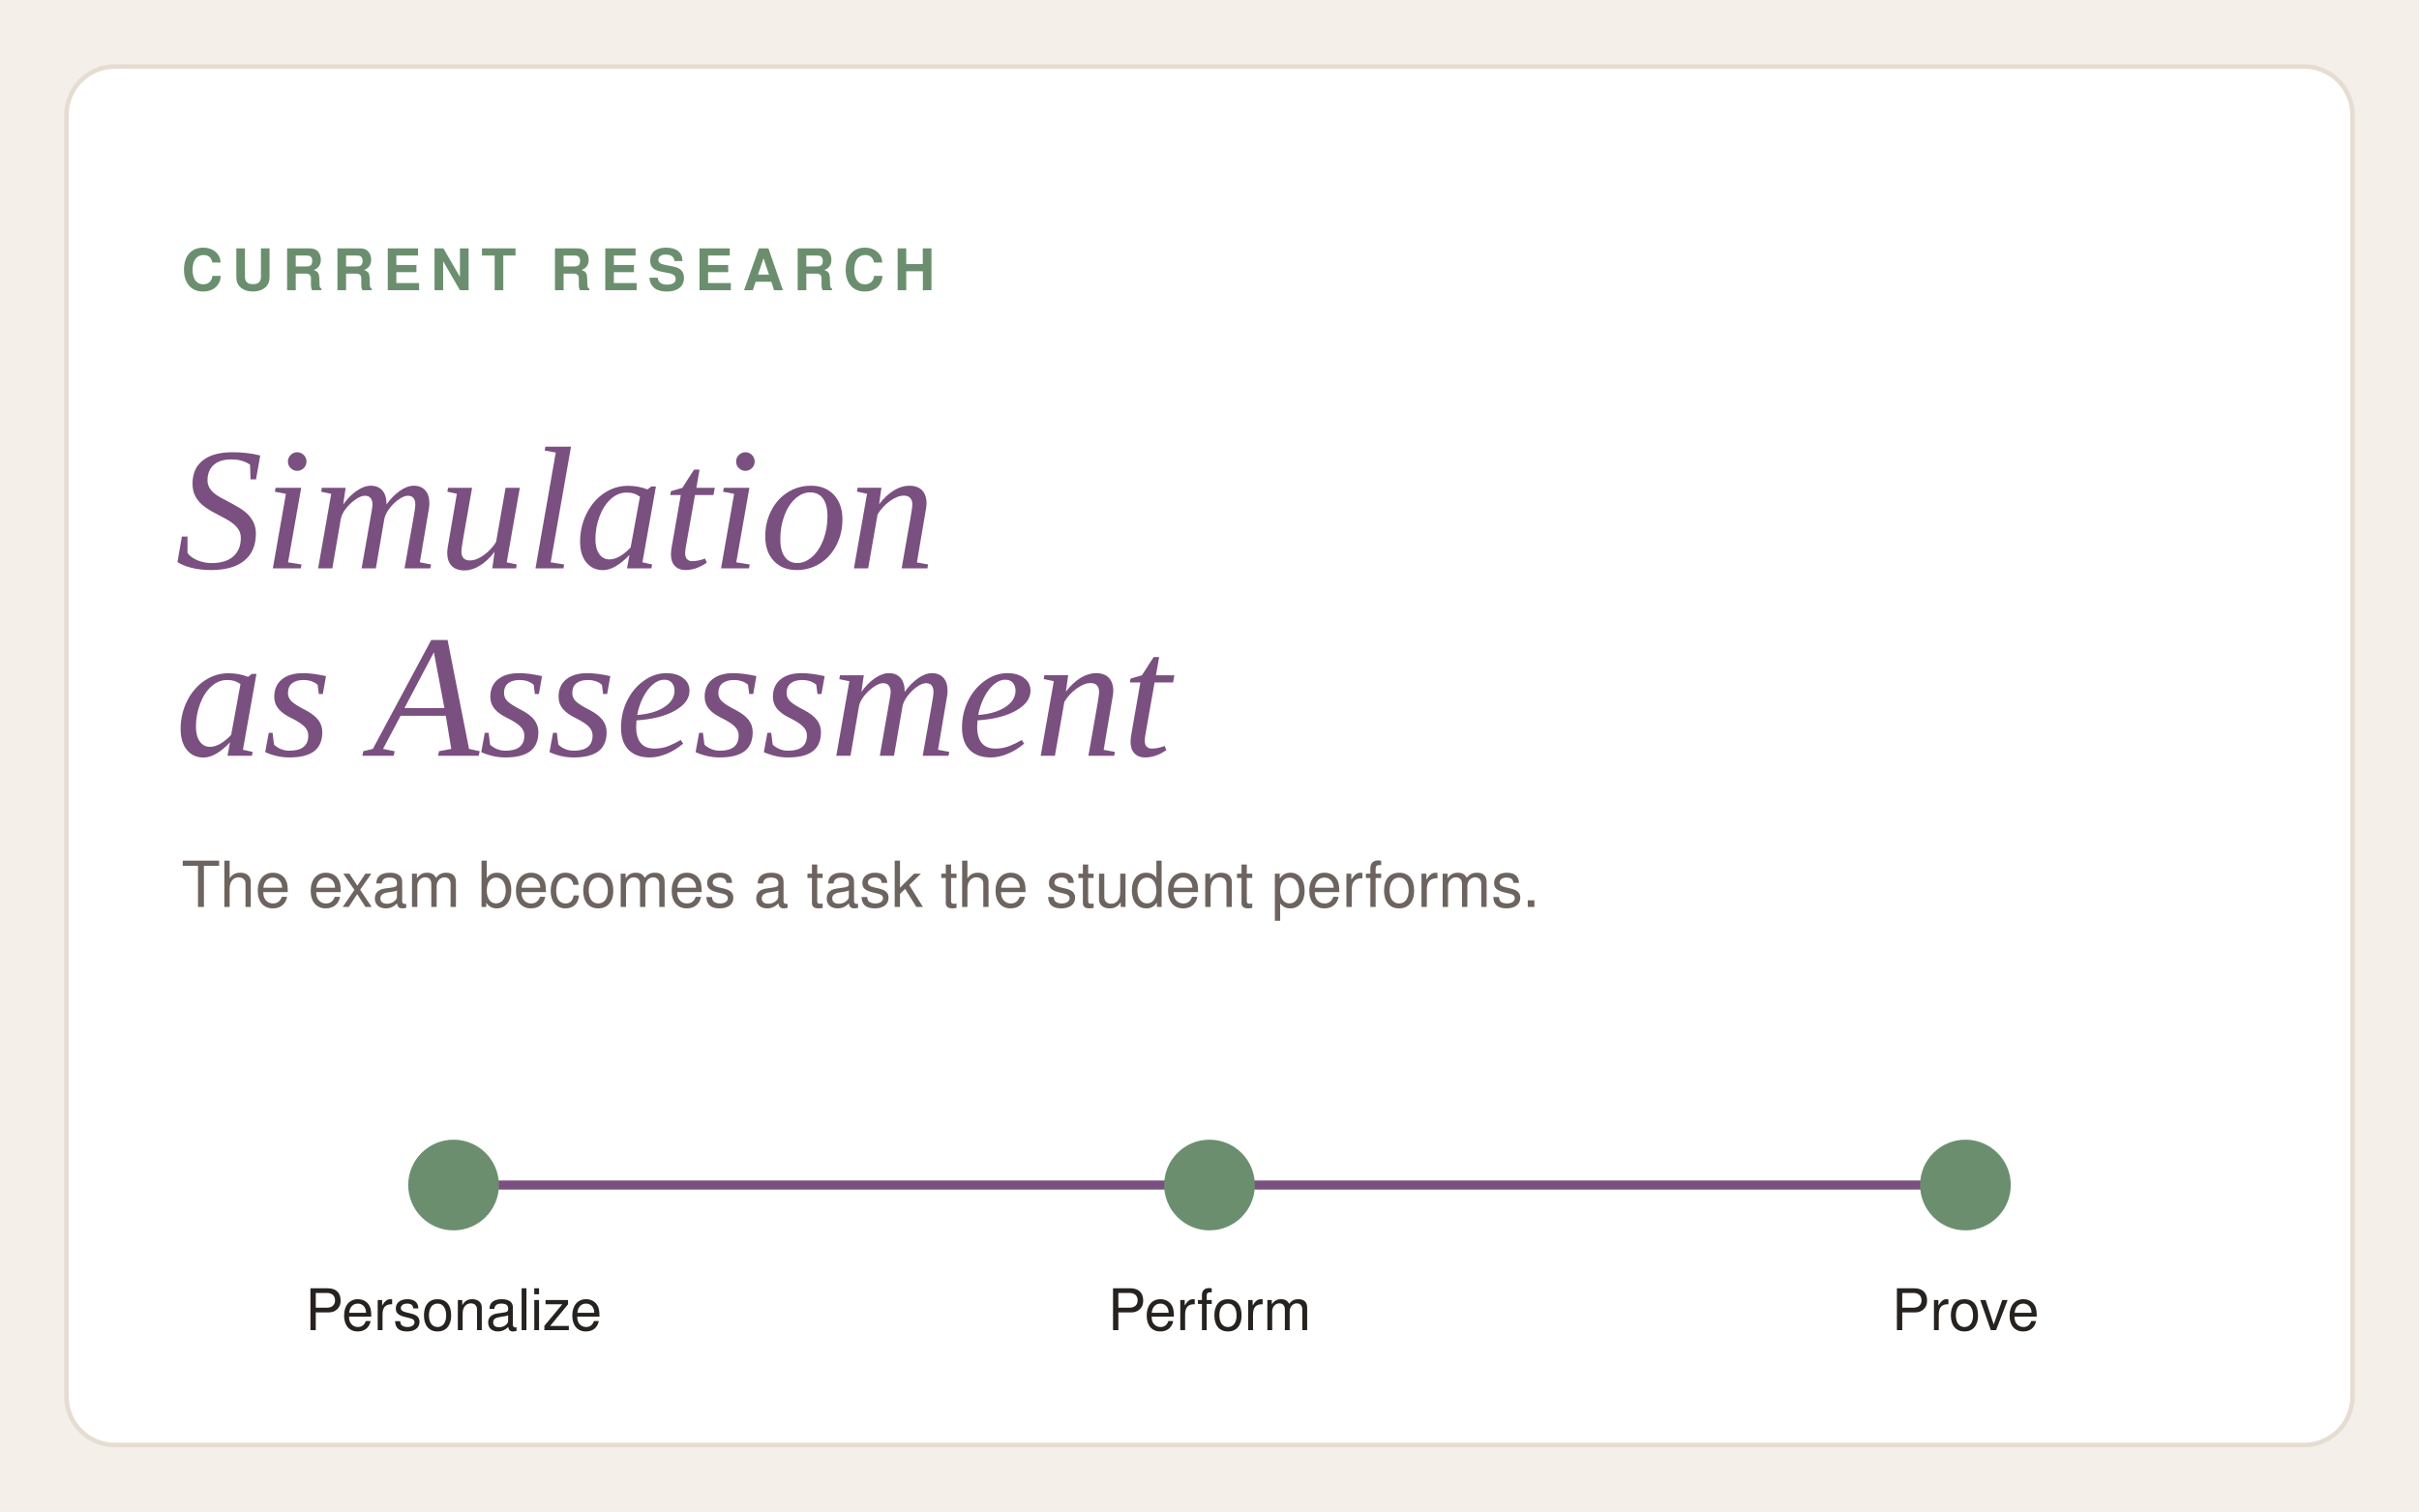
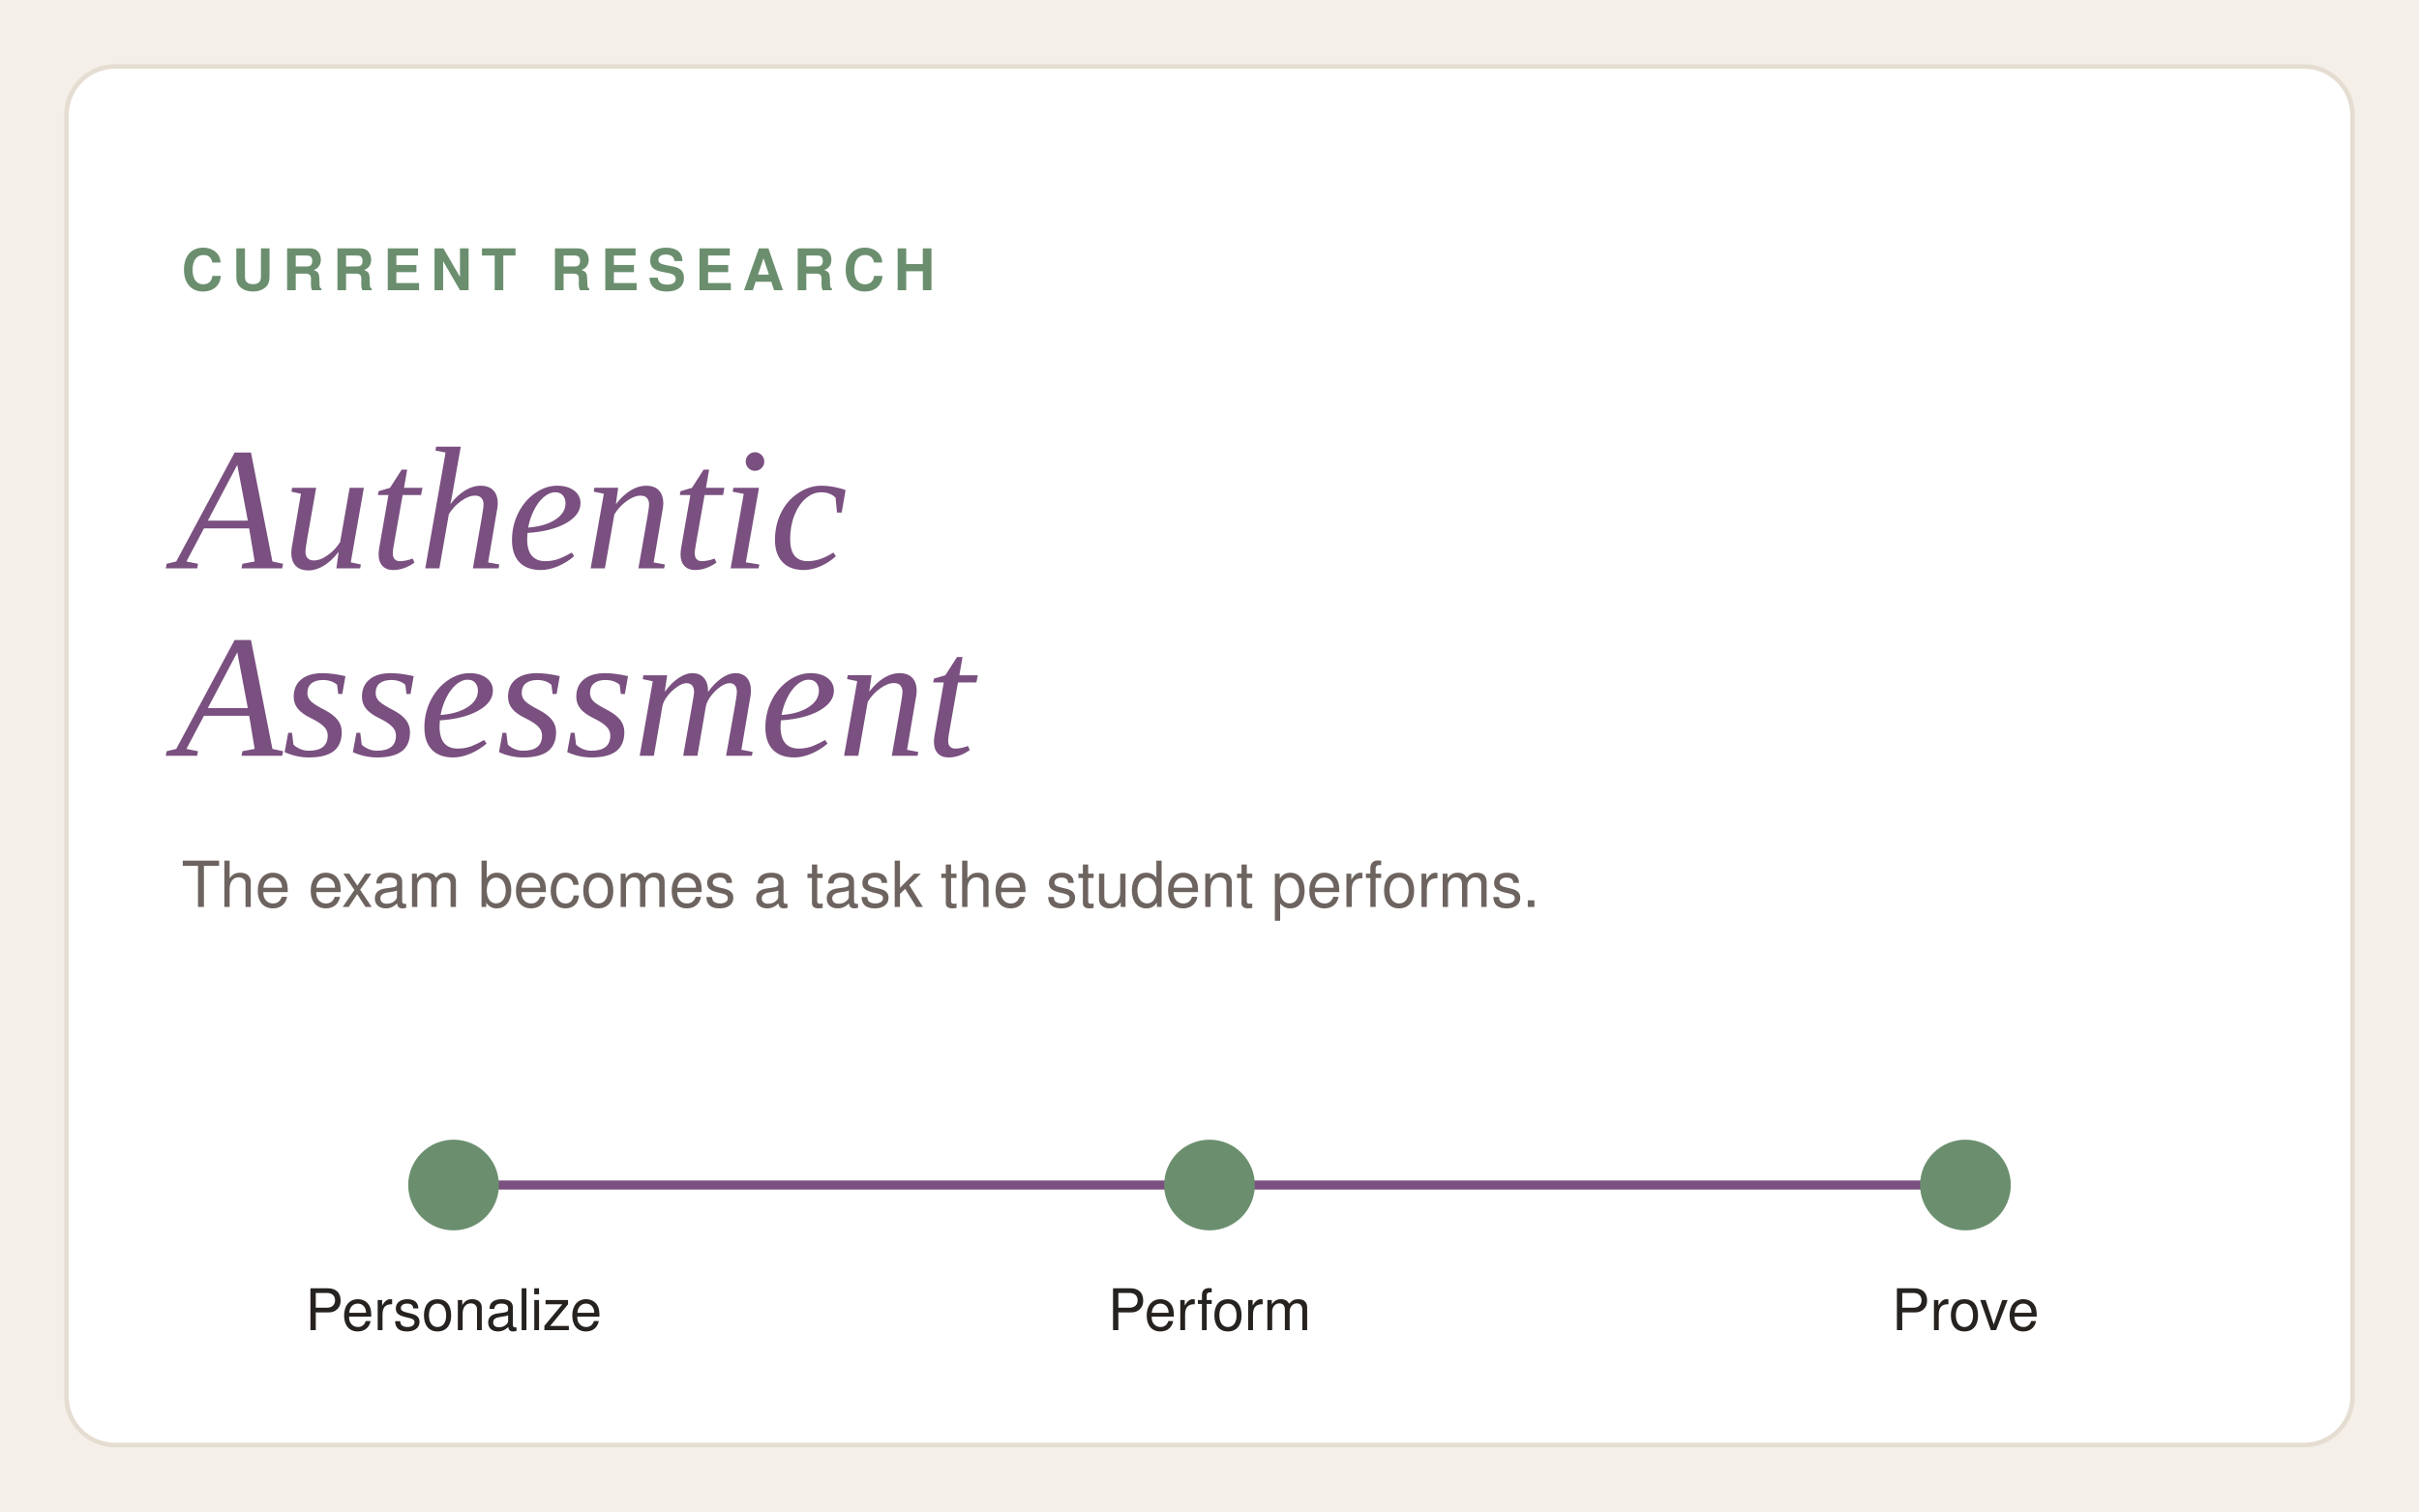
- <svg xmlns="http://www.w3.org/2000/svg" viewBox="0 0 800 500" role="img" aria-label="Simulation as Assessment, current research">
+ <svg xmlns="http://www.w3.org/2000/svg" viewBox="0 0 800 500" role="img" aria-label="Authentic Assessment, current research">
  <rect width="800" height="500" fill="#f4efe8" />
  <rect x="22" y="22" width="756" height="456" rx="16" fill="#ffffff" stroke="#e5ddd1" stroke-width="1.5" />
  <text x="60" y="96" font-family="'DM Sans', Helvetica, Arial, sans-serif" font-size="19" font-weight="600" letter-spacing="3" fill="#6b8f6e">CURRENT RESEARCH</text>
-   <text x="58" y="188" font-family="Georgia, 'Times New Roman', serif" font-style="italic" font-size="58" fill="#7a5080">Simulation</text>
-   <text x="58" y="250" font-family="Georgia, 'Times New Roman', serif" font-style="italic" font-size="58" fill="#7a5080">as Assessment</text>
+   <text x="58" y="188" font-family="Georgia, 'Times New Roman', serif" font-style="italic" font-size="58" fill="#7a5080">Authentic</text>
+   <text x="58" y="250" font-family="Georgia, 'Times New Roman', serif" font-style="italic" font-size="58" fill="#7a5080">Assessment</text>
  <text x="60" y="300" font-family="'DM Sans', Helvetica, Arial, sans-serif" font-size="21" fill="#6d635f">The exam becomes a task the student performs.</text>
  <line x1="150" y1="392" x2="400" y2="392" stroke="#7a5080" stroke-width="3" />
  <line x1="400" y1="392" x2="650" y2="392" stroke="#7a5080" stroke-width="3" />
  <circle cx="150" cy="392" r="15" fill="#6b8f6e" />
  <circle cx="400" cy="392" r="15" fill="#6b8f6e" />
  <circle cx="650" cy="392" r="15" fill="#6b8f6e" />
  <text x="150" y="440" text-anchor="middle" font-family="'DM Sans', Helvetica, Arial, sans-serif" font-size="19" font-weight="500" fill="#26221f">Personalize</text>
  <text x="400" y="440" text-anchor="middle" font-family="'DM Sans', Helvetica, Arial, sans-serif" font-size="19" font-weight="500" fill="#26221f">Perform</text>
  <text x="650" y="440" text-anchor="middle" font-family="'DM Sans', Helvetica, Arial, sans-serif" font-size="19" font-weight="500" fill="#26221f">Prove</text>
</svg>
